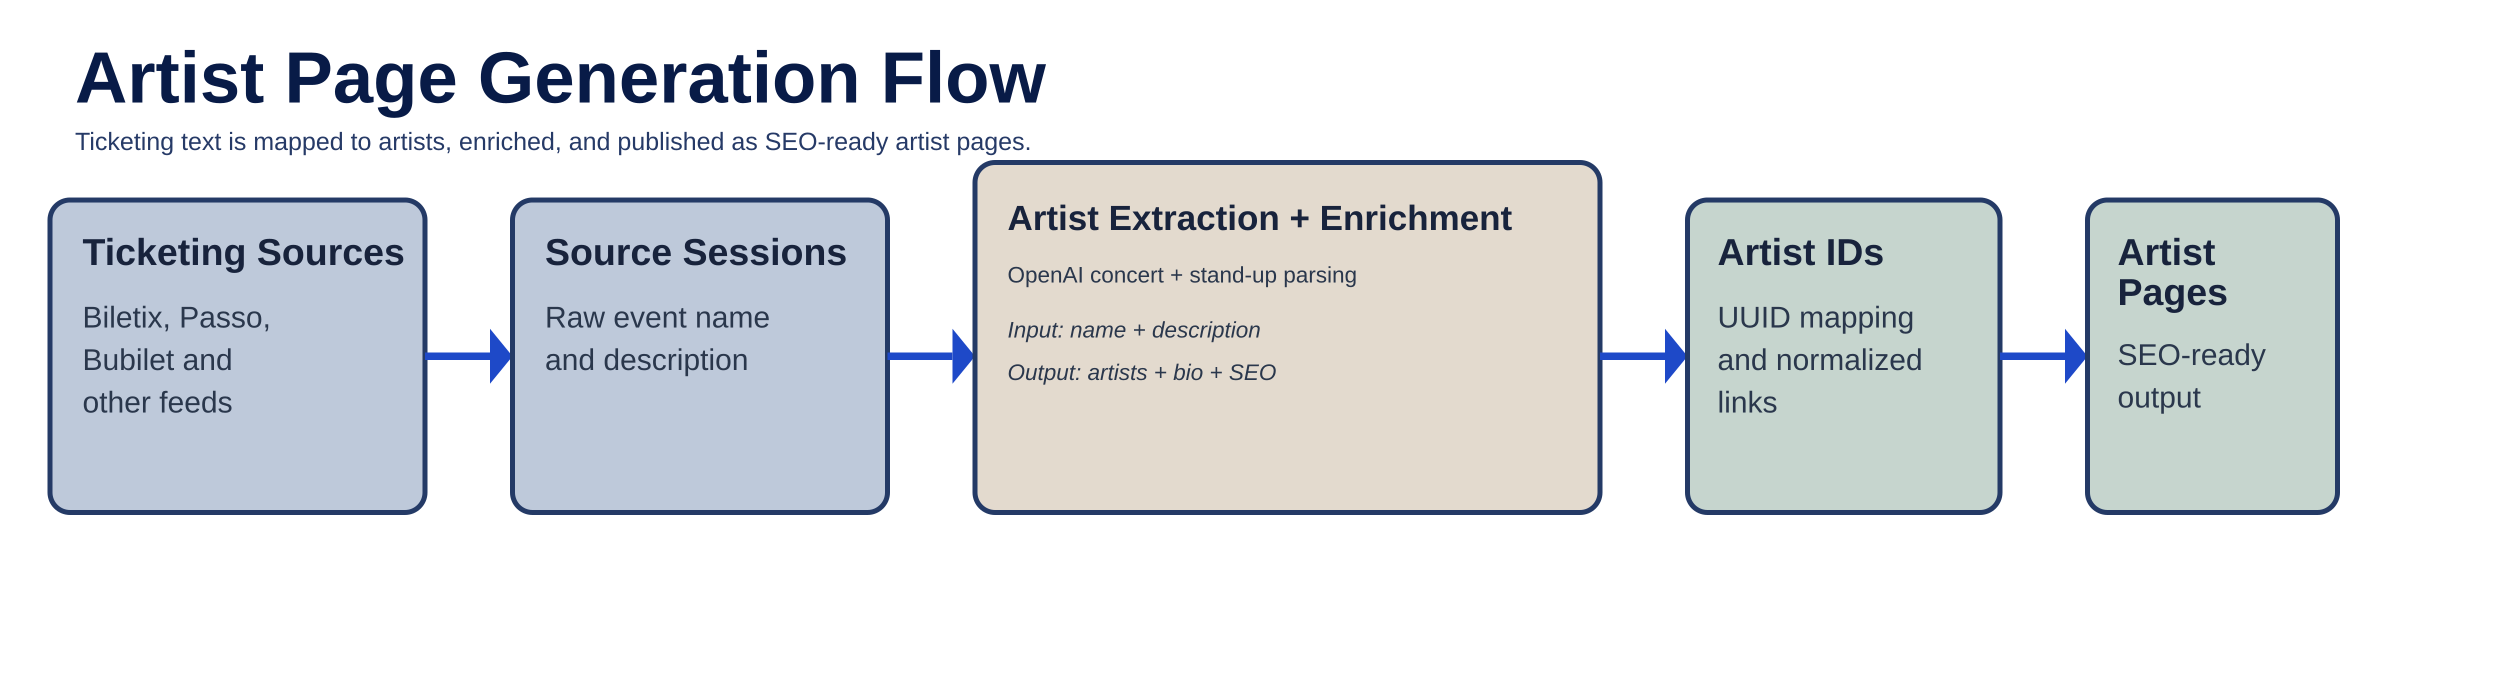
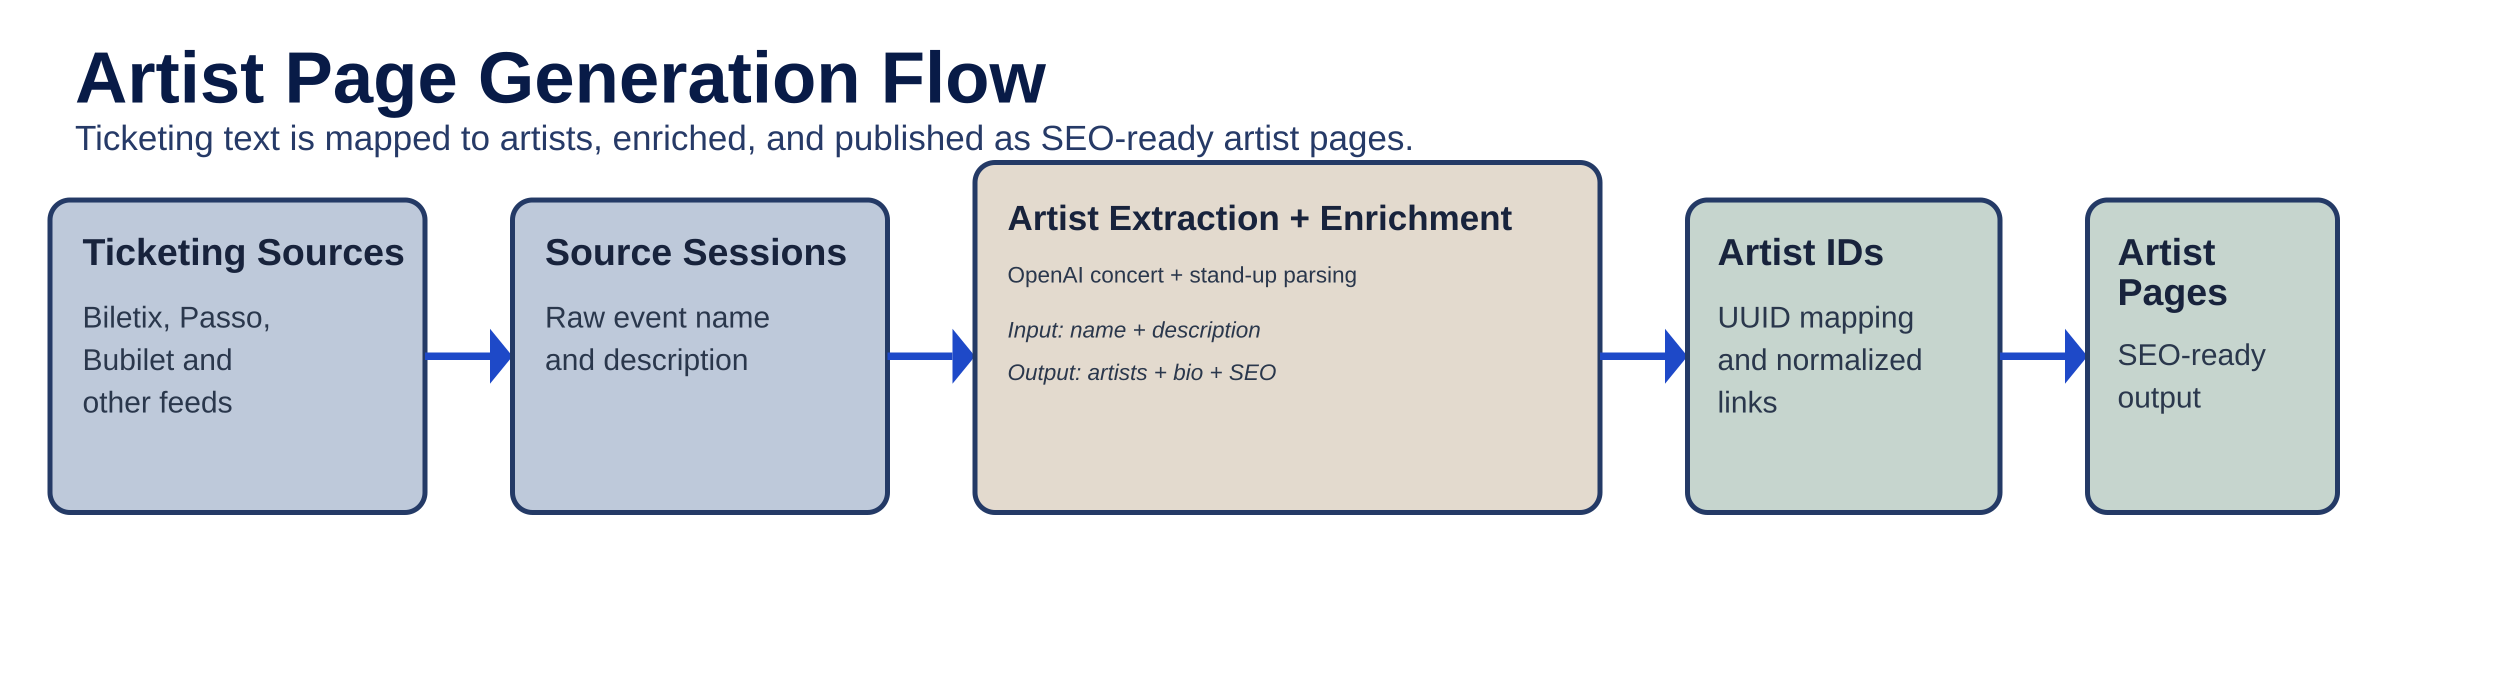
<svg xmlns="http://www.w3.org/2000/svg" width="2000" height="560" viewBox="0 0 2000 560" fill="none">
  <text x="60" y="82" fill="#081B47" font-family="Arial, Helvetica, sans-serif" font-size="58" font-weight="700">Artist Page Generation Flow</text>
-   <text x="60" y="120" fill="#263A67" font-family="Arial, Helvetica, sans-serif" font-size="20" font-weight="400">Ticketing text is mapped to artists, enriched, and published as SEO-ready artist pages.</text>
+   <text x="60" y="120" fill="#263A67" font-family="Arial, Helvetica, sans-serif" font-size="28" font-weight="400">Ticketing text is mapped to artists, enriched, and published as SEO-ready artist pages.</text>
  <rect x="40" y="160" width="300" height="250" rx="16" fill="#BEC9DA" stroke="#243A66" stroke-width="4" />
  <text x="66" y="212" fill="#18233C" font-family="Arial, Helvetica, sans-serif" font-size="30" font-weight="700">Ticketing Sources</text>
  <text x="66" y="262" fill="#2A374C" font-family="Arial, Helvetica, sans-serif" font-size="24">Biletix, Passo,</text>
  <text x="66" y="296" fill="#2A374C" font-family="Arial, Helvetica, sans-serif" font-size="24">Bubilet and</text>
  <text x="66" y="330" fill="#2A374C" font-family="Arial, Helvetica, sans-serif" font-size="24">other feeds</text>
  <line x1="340" y1="285" x2="392" y2="285" stroke="#1E49C8" stroke-width="6" />
  <polygon points="392,263 410,285 392,307" fill="#1E49C8" />
  <rect x="410" y="160" width="300" height="250" rx="16" fill="#BEC9DA" stroke="#243A66" stroke-width="4" />
  <text x="436" y="212" fill="#18233C" font-family="Arial, Helvetica, sans-serif" font-size="30" font-weight="700">Source Sessions</text>
  <text x="436" y="262" fill="#2A374C" font-family="Arial, Helvetica, sans-serif" font-size="24">Raw event name</text>
  <text x="436" y="296" fill="#2A374C" font-family="Arial, Helvetica, sans-serif" font-size="24">and description</text>
  <line x1="710" y1="285" x2="762" y2="285" stroke="#1E49C8" stroke-width="6" />
  <polygon points="762,263 780,285 762,307" fill="#1E49C8" />
  <rect x="780" y="130" width="500" height="280" rx="16" fill="#E3DACE" stroke="#243A66" stroke-width="4" />
  <text x="806" y="184" fill="#18233C" font-family="Arial, Helvetica, sans-serif" font-size="28" font-weight="700">Artist Extraction + Enrichment</text>
  <text x="806" y="226" fill="#2A374C" font-family="Arial, Helvetica, sans-serif" font-size="18">OpenAI concert + stand-up parsing</text>
  <text x="806" y="270" fill="#2A374C" font-family="Arial, Helvetica, sans-serif" font-size="18" font-style="italic">Input: name + description</text>
  <text x="806" y="304" fill="#2A374C" font-family="Arial, Helvetica, sans-serif" font-size="18" font-style="italic">Output: artists + bio + SEO</text>
  <line x1="1280" y1="285" x2="1332" y2="285" stroke="#1E49C8" stroke-width="6" />
  <polygon points="1332,263 1350,285 1332,307" fill="#1E49C8" />
  <rect x="1350" y="160" width="250" height="250" rx="16" fill="#C6D5CE" stroke="#243A66" stroke-width="4" />
  <text x="1374" y="212" fill="#18233C" font-family="Arial, Helvetica, sans-serif" font-size="30" font-weight="700">Artist IDs</text>
  <text x="1374" y="262" fill="#2A374C" font-family="Arial, Helvetica, sans-serif" font-size="24">UUID mapping</text>
  <text x="1374" y="296" fill="#2A374C" font-family="Arial, Helvetica, sans-serif" font-size="24">and normalized</text>
  <text x="1374" y="330" fill="#2A374C" font-family="Arial, Helvetica, sans-serif" font-size="24">links</text>
  <line x1="1600" y1="285" x2="1652" y2="285" stroke="#1E49C8" stroke-width="6" />
  <polygon points="1652,263 1670,285 1652,307" fill="#1E49C8" />
  <rect x="1670" y="160" width="200" height="250" rx="16" fill="#C6D5CE" stroke="#243A66" stroke-width="4" />
  <text x="1694" y="212" fill="#18233C" font-family="Arial, Helvetica, sans-serif" font-size="30" font-weight="700">Artist</text>
  <text x="1694" y="244" fill="#18233C" font-family="Arial, Helvetica, sans-serif" font-size="30" font-weight="700">Pages</text>
  <text x="1694" y="292" fill="#2A374C" font-family="Arial, Helvetica, sans-serif" font-size="24">SEO-ready</text>
  <text x="1694" y="326" fill="#2A374C" font-family="Arial, Helvetica, sans-serif" font-size="24">output</text>
</svg>
